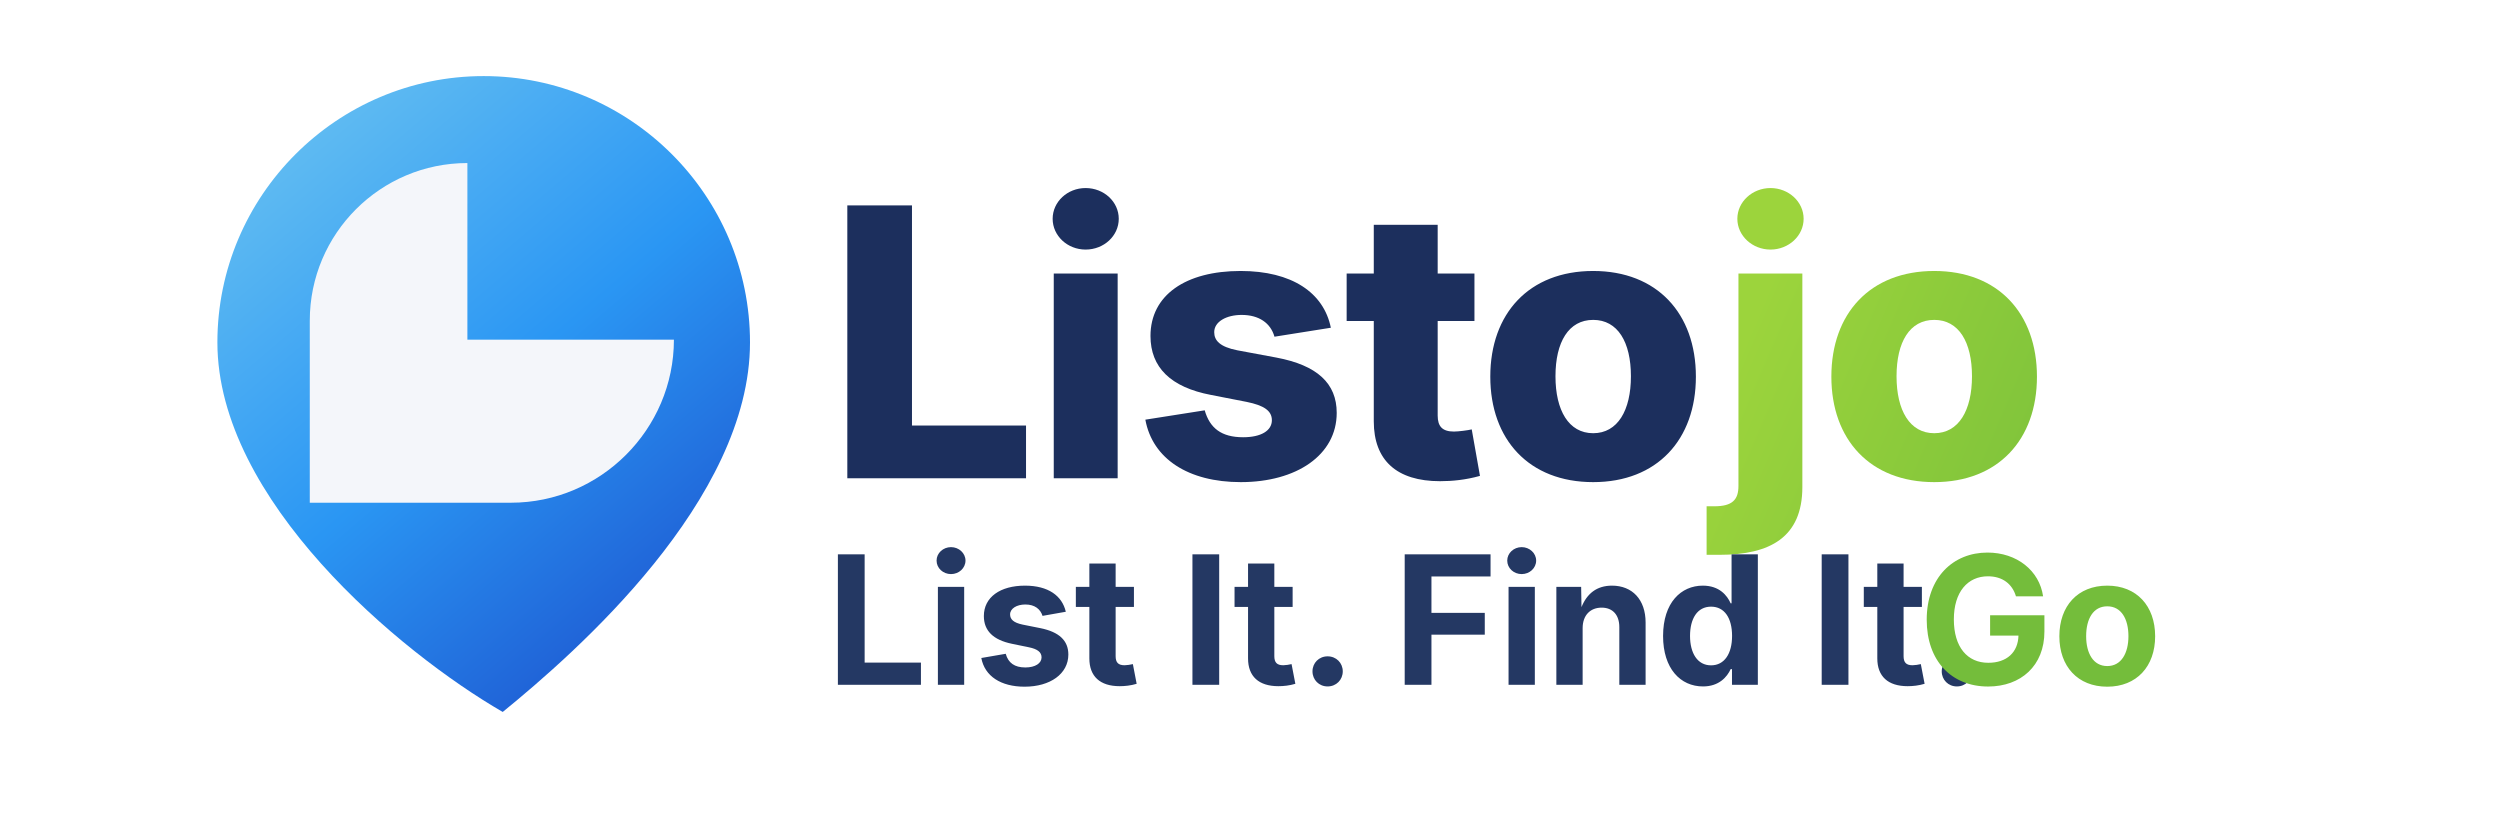
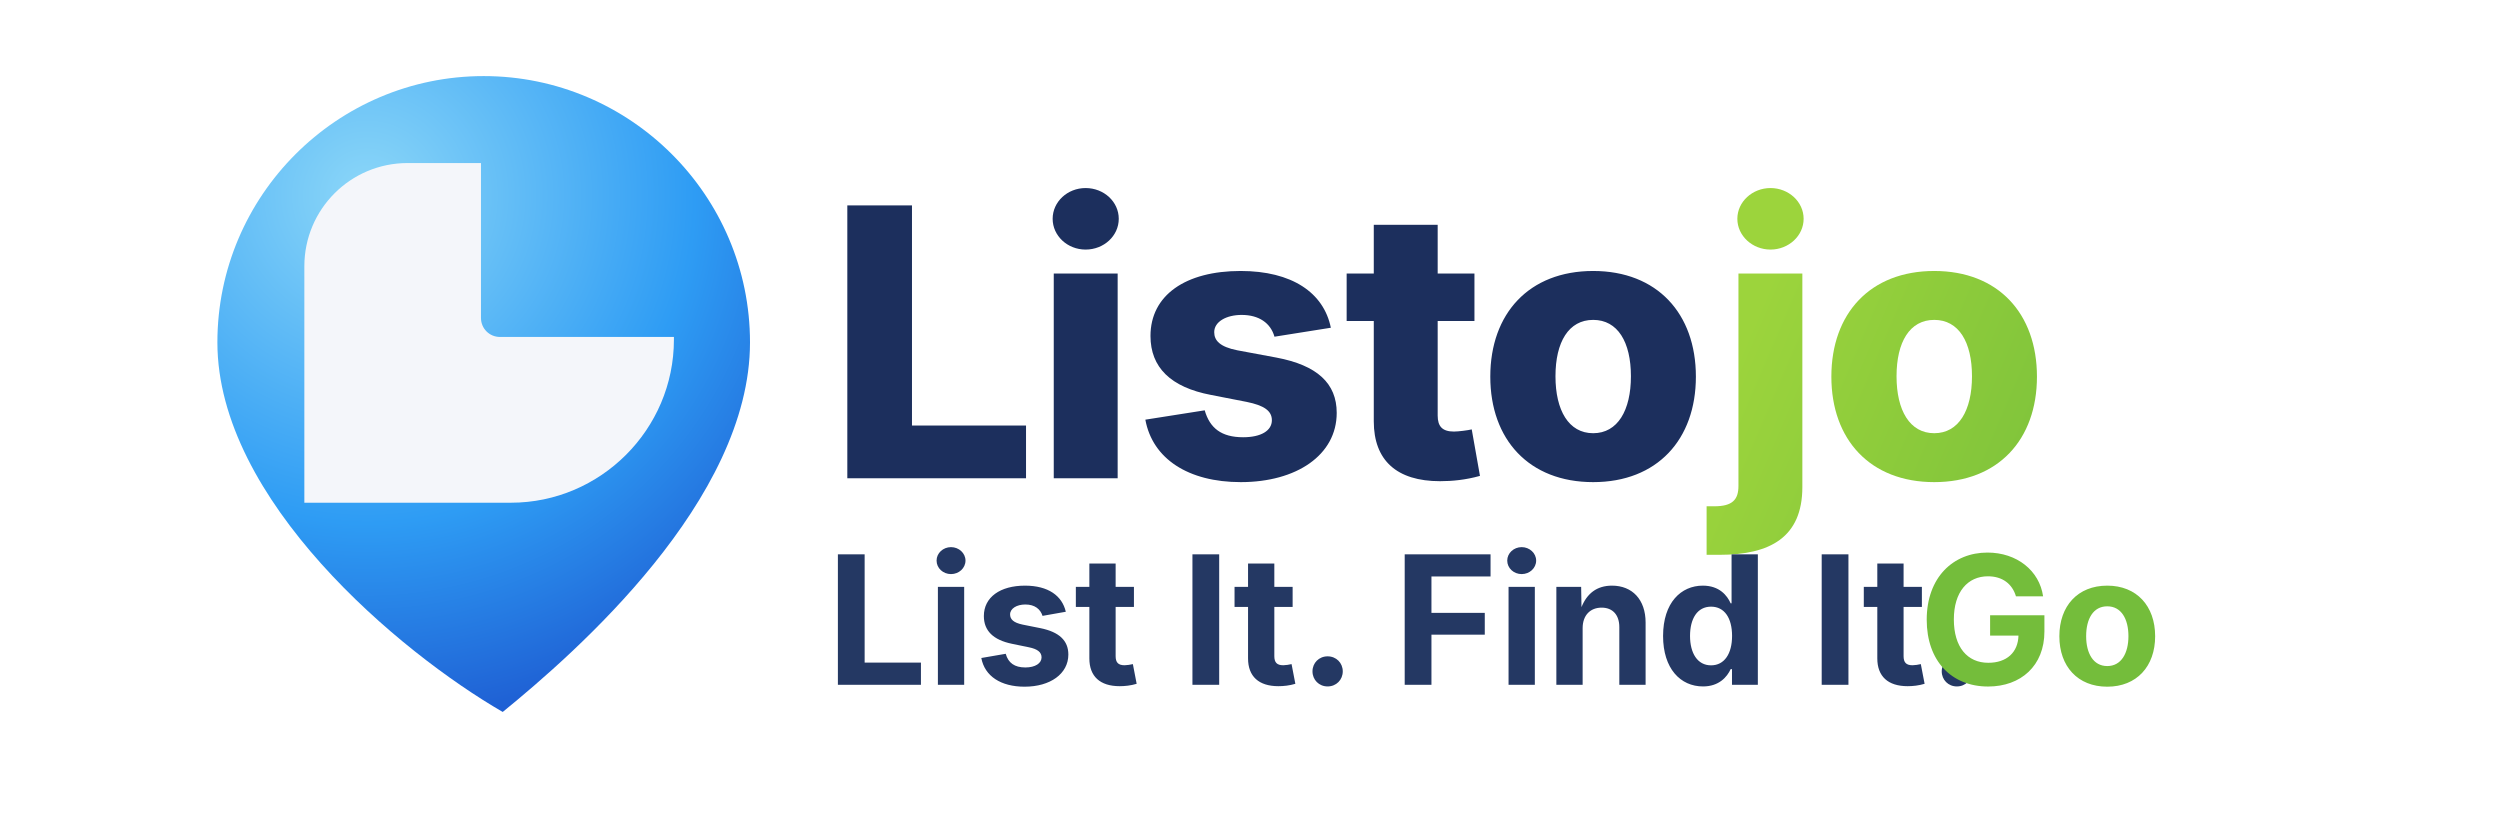
<svg xmlns="http://www.w3.org/2000/svg" width="920" height="300" viewBox="0 0 920 300" fill="none">
  <defs>
-     <linearGradient id="pinGrad" x1="84" y1="28" x2="280" y2="258" gradientUnits="userSpaceOnUse">
-       <stop stop-color="#6FC6F2" />
-       <stop offset="0.5" stop-color="#2A96F3" />
-       <stop offset="1" stop-color="#1A45C7" />
-     </linearGradient>
+     <radialGradient id="pinGloss" cx="0" cy="0" r="1" gradientUnits="userSpaceOnUse" gradientTransform="translate(135 72) rotate(43) scale(232)">
+       <stop offset="0" stop-color="#8CD7F8" />
+       <stop offset="0.52" stop-color="#2E9CF4" />
+       <stop offset="1" stop-color="#1742C4" />
+     </radialGradient>
    <linearGradient id="greenGrad" x1="654" y1="96" x2="815" y2="165" gradientUnits="userSpaceOnUse">
      <stop stop-color="#9CD43C" />
      <stop offset="1" stop-color="#72BC3A" />
    </linearGradient>
  </defs>
-   <path d="M185 262C212 240 276 184 276 126C276 72 232 28 178 28C124 28 80 72 80 126C80 184 147 240 185 262Z" fill="url(#pinGrad)" />
-   <path d="M172 60C140 60 114 86 114 118V185H188C221 185 248 158 248 125H172V60Z" fill="#F4F6FA" />
+   <path d="M185 262C212 240 276 184 276 126C276 72 232 28 178 28C124 28 80 72 80 126C80 184 147 240 185 262Z" fill="url(#pinGloss)" />
+   <path d="M177 60H150C129 60 112 77 112 98V185H188C221 185 248 158 248 125V124H184C180.1 124 177 120.9 177 117V60Z" fill="#F4F6FA" />
  <text x="304" y="176" fill="#1C2F5D" font-size="138" font-family="Inter, Arial, sans-serif" font-weight="800" letter-spacing="-2">Listo</text>
  <text x="632" y="176" fill="url(#greenGrad)" font-size="138" font-family="Inter, Arial, sans-serif" font-weight="800" letter-spacing="-2">jo</text>
  <text x="304" y="252" fill="#243863" font-size="66" font-family="Inter, Arial, sans-serif" font-weight="700" letter-spacing="-0.3">List It. Find It.</text>
  <text x="706" y="252" fill="#74BD3B" font-size="66" font-family="Inter, Arial, sans-serif" font-weight="700" letter-spacing="-0.3">Go</text>
</svg>
